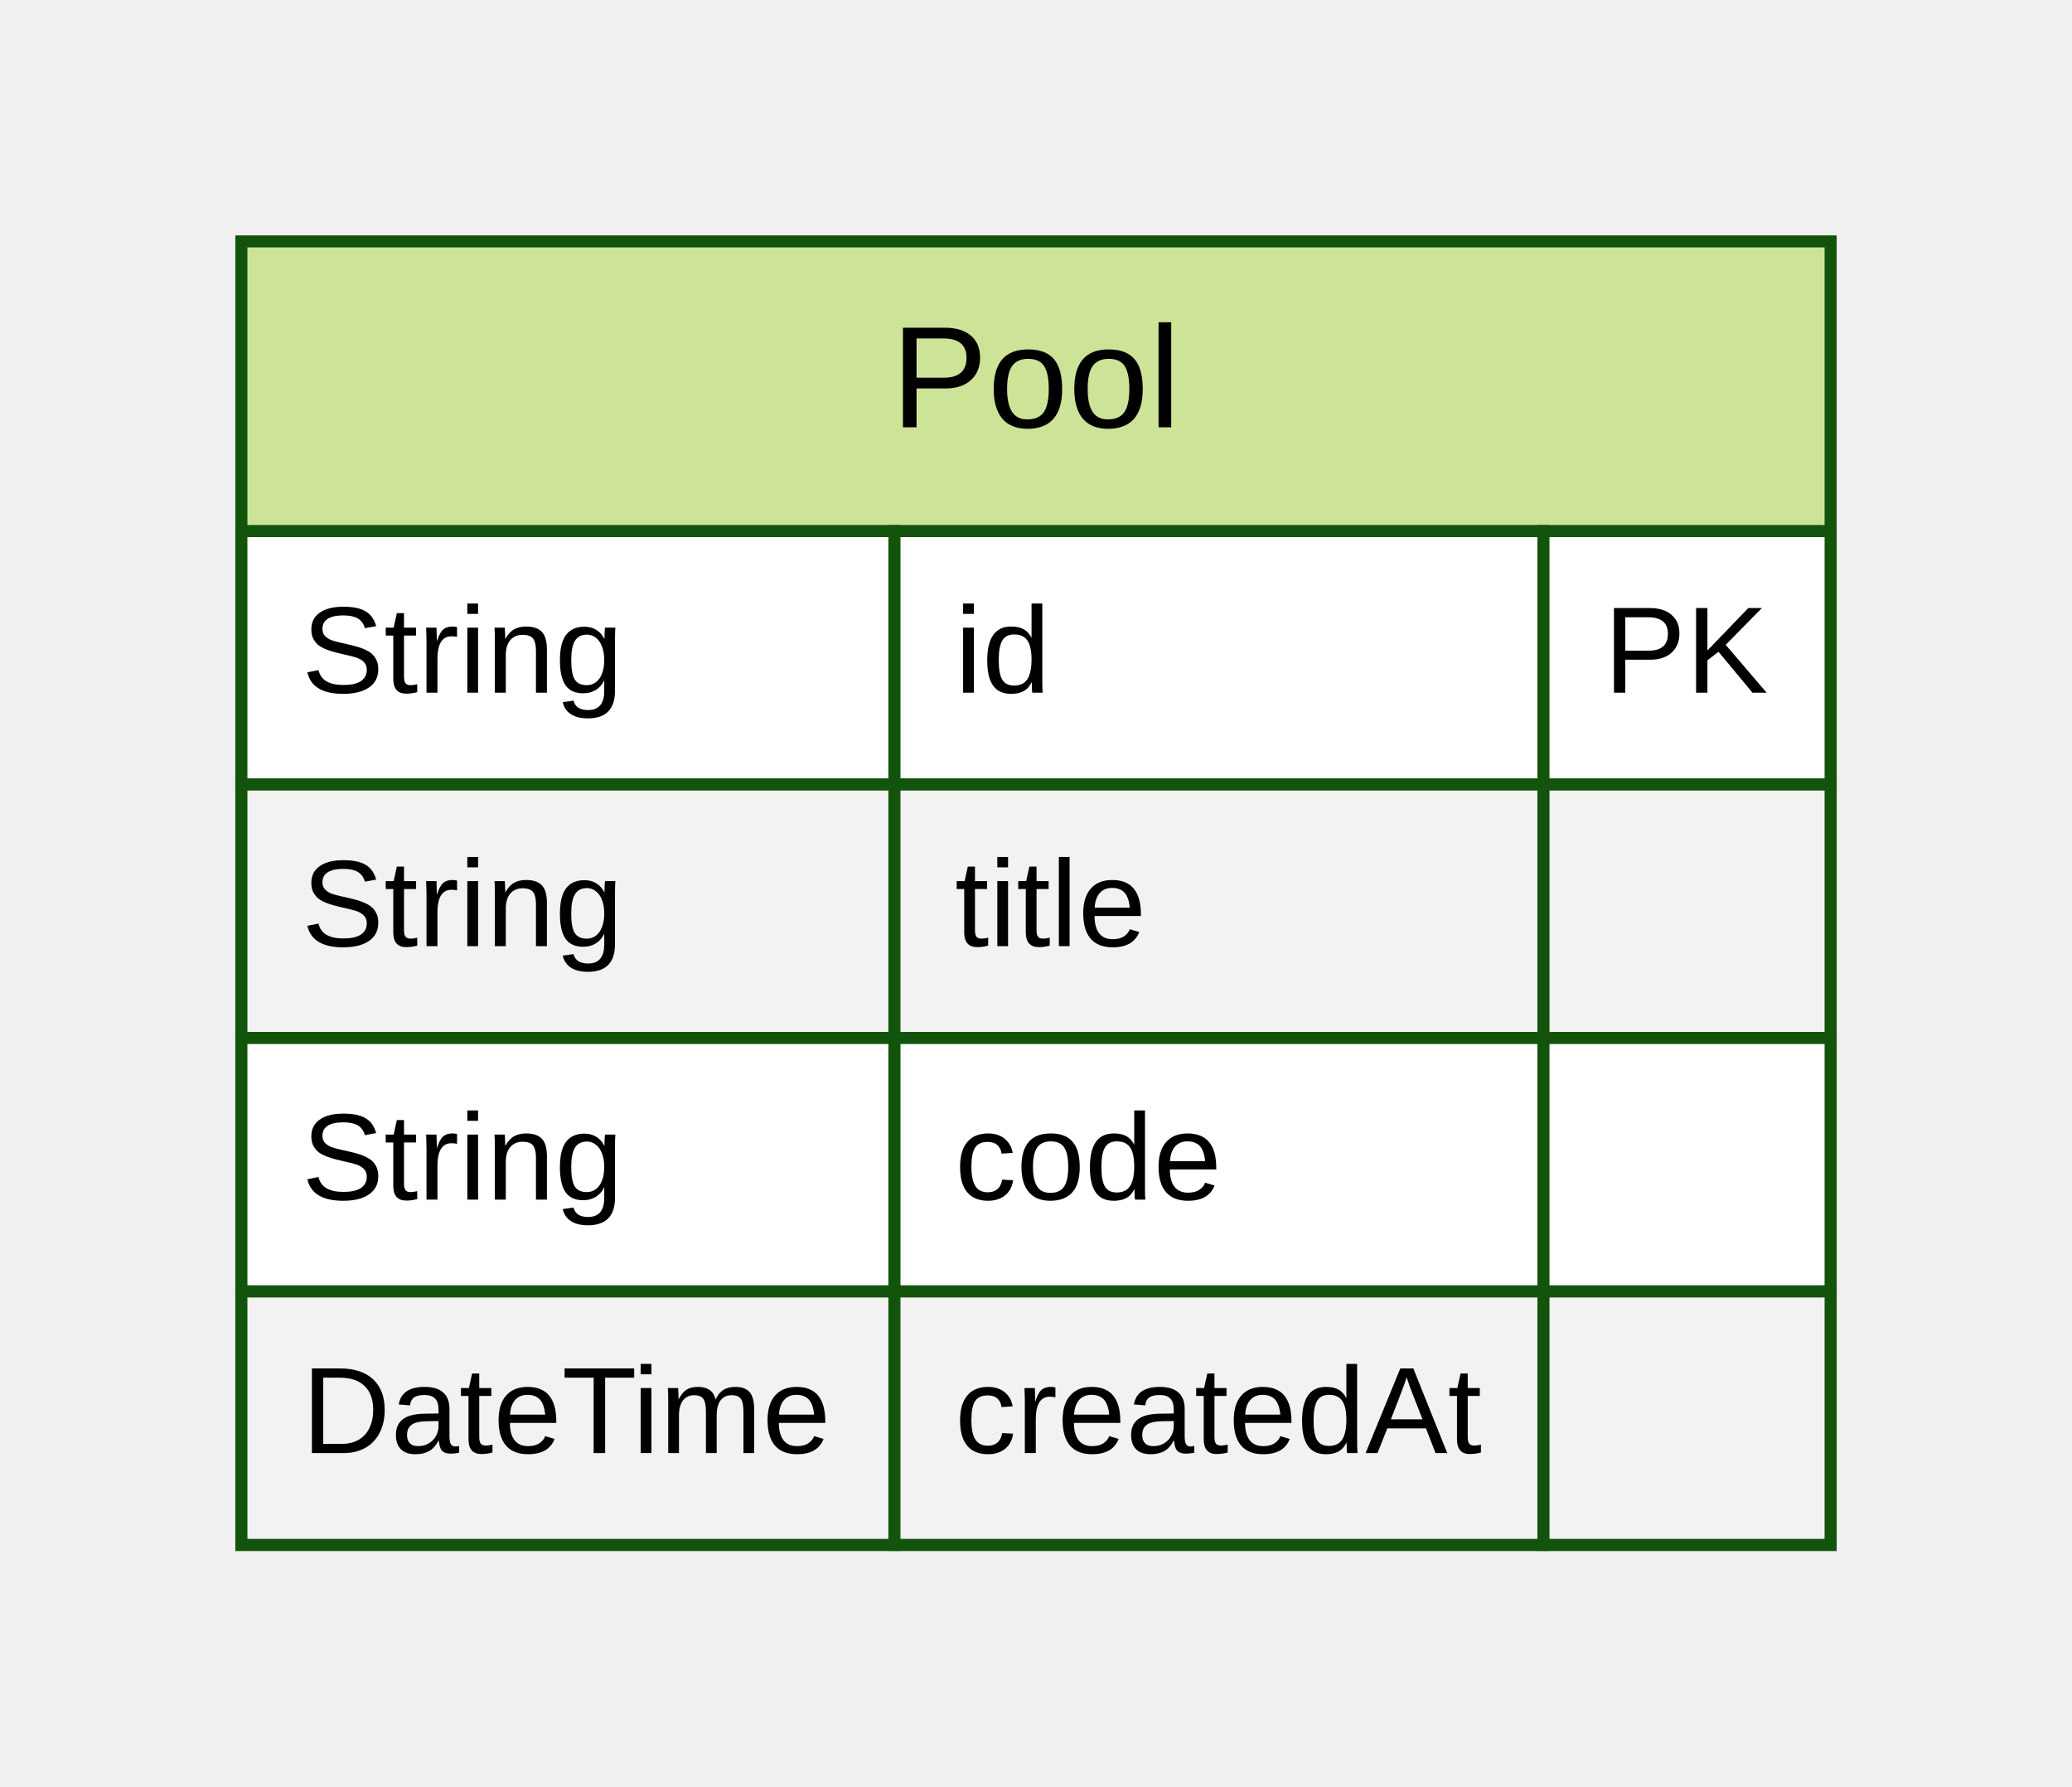
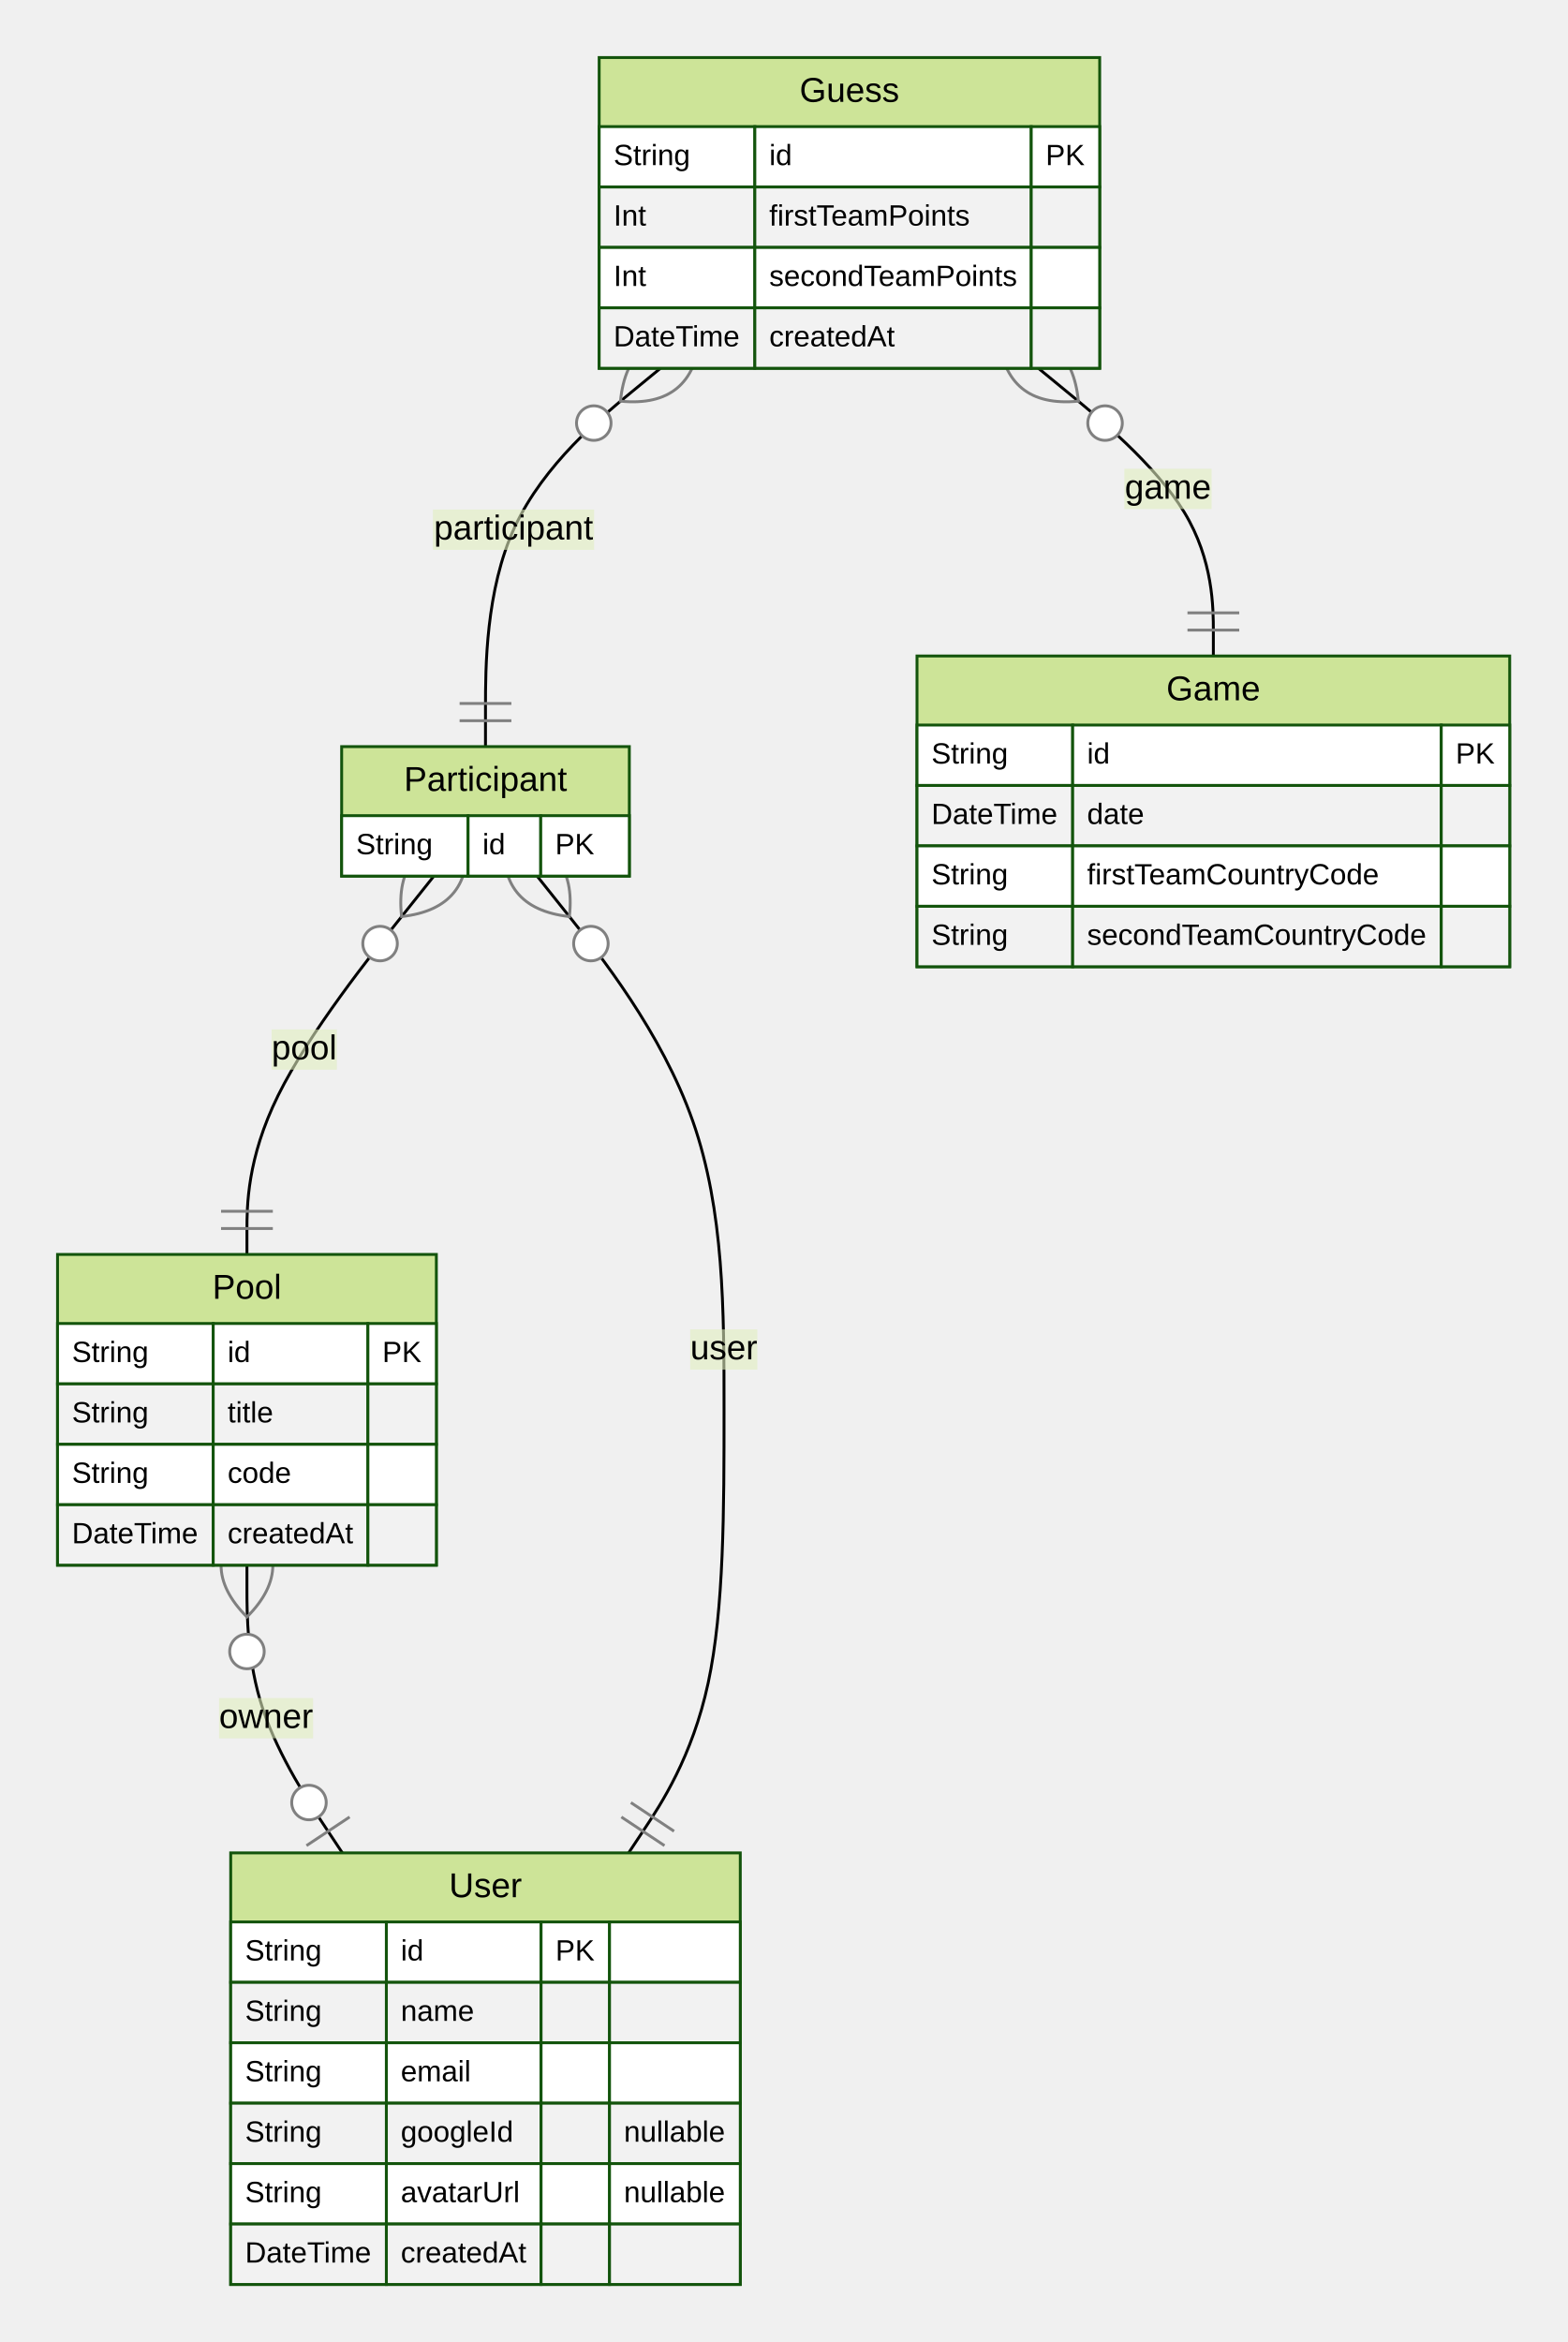
- <svg xmlns="http://www.w3.org/2000/svg" aria-labelledby="chart-title-mermaid-0 chart-desc-mermaid-0" role="img" viewBox="0 0 171.683 148" style="max-width: 171.683px; background-color: white;" width="100%" id="mermaid-0">
+ <svg xmlns="http://www.w3.org/2000/svg" aria-labelledby="chart-title-mermaid-0 chart-desc-mermaid-0" role="img" viewBox="0 0 544.791 814" style="max-width: 544.791px; background-color: white;" width="100%" id="mermaid-0">
  <style>#mermaid-0 {font-family:"trebuchet ms",verdana,arial,sans-serif;font-size:16px;fill:#000000;}#mermaid-0 .error-icon{fill:#552222;}#mermaid-0 .error-text{fill:#552222;stroke:#552222;}#mermaid-0 .edge-thickness-normal{stroke-width:2px;}#mermaid-0 .edge-thickness-thick{stroke-width:3.5px;}#mermaid-0 .edge-pattern-solid{stroke-dasharray:0;}#mermaid-0 .edge-pattern-dashed{stroke-dasharray:3;}#mermaid-0 .edge-pattern-dotted{stroke-dasharray:2;}#mermaid-0 .marker{fill:#000000;stroke:#000000;}#mermaid-0 .marker.cross{stroke:#000000;}#mermaid-0 svg{font-family:"trebuchet ms",verdana,arial,sans-serif;font-size:16px;}#mermaid-0 .entityBox{fill:#cde498;stroke:#13540c;}#mermaid-0 .attributeBoxOdd{fill:#ffffff;stroke:#13540c;}#mermaid-0 .attributeBoxEven{fill:#f2f2f2;stroke:#13540c;}#mermaid-0 .relationshipLabelBox{fill:hsl(78.158, 58.462%, 84.51%);opacity:0.7;background-color:hsl(78.158, 58.462%, 84.51%);}#mermaid-0 .relationshipLabelBox rect{opacity:0.5;}#mermaid-0 .relationshipLine{stroke:#000000;}#mermaid-0 :root{--mermaid-font-family:"trebuchet ms",verdana,arial,sans-serif;}</style>
  <g />
  <defs>
    <marker orient="auto" markerHeight="18" markerWidth="18" refY="9" refX="0" id="ONLY_ONE_START">
      <path d="M9,0 L9,18 M15,0 L15,18" fill="none" stroke="gray" />
    </marker>
  </defs>
  <defs>
    <marker orient="auto" markerHeight="18" markerWidth="18" refY="9" refX="18" id="ONLY_ONE_END">
      <path d="M3,0 L3,18 M9,0 L9,18" fill="none" stroke="gray" />
    </marker>
  </defs>
  <defs>
    <marker orient="auto" markerHeight="18" markerWidth="30" refY="9" refX="0" id="ZERO_OR_ONE_START">
      <circle r="6" cy="9" cx="21" fill="white" stroke="gray" />
      <path d="M9,0 L9,18" fill="none" stroke="gray" />
    </marker>
  </defs>
  <defs>
    <marker orient="auto" markerHeight="18" markerWidth="30" refY="9" refX="30" id="ZERO_OR_ONE_END">
      <circle r="6" cy="9" cx="9" fill="white" stroke="gray" />
      <path d="M21,0 L21,18" fill="none" stroke="gray" />
    </marker>
  </defs>
  <defs>
    <marker orient="auto" markerHeight="36" markerWidth="45" refY="18" refX="18" id="ONE_OR_MORE_START">
      <path d="M0,18 Q 18,0 36,18 Q 18,36 0,18 M42,9 L42,27" fill="none" stroke="gray" />
    </marker>
  </defs>
  <defs>
    <marker orient="auto" markerHeight="36" markerWidth="45" refY="18" refX="27" id="ONE_OR_MORE_END">
      <path d="M3,9 L3,27 M9,18 Q27,0 45,18 Q27,36 9,18" fill="none" stroke="gray" />
    </marker>
  </defs>
  <defs>
    <marker orient="auto" markerHeight="36" markerWidth="57" refY="18" refX="18" id="ZERO_OR_MORE_START">
      <circle r="6" cy="18" cx="48" fill="white" stroke="gray" />
      <path d="M0,18 Q18,0 36,18 Q18,36 0,18" fill="none" stroke="gray" />
    </marker>
  </defs>
  <defs>
    <marker orient="auto" markerHeight="36" markerWidth="57" refY="18" refX="39" id="ZERO_OR_MORE_END">
      <circle r="6" cy="18" cx="9" fill="white" stroke="gray" />
      <path d="M21,18 Q39,0 57,18 Q39,36 21,18" fill="none" stroke="gray" />
    </marker>
  </defs>
-   <g transform="translate(20,20 )" id="Pool">
+   <path marker-start="url(#ZERO_OR_MORE_START)" marker-end="url(#ZERO_OR_ONE_END)" fill="none" stroke="gray" d="M85.841,544L85.841,552.333C85.841,560.667,85.841,577.333,91.37,594C96.898,610.667,107.954,627.333,113.482,635.667L119.01,644" class="er relationshipLine" />
+   <path marker-start="url(#ZERO_OR_MORE_START)" marker-end="url(#ONLY_ONE_END)" fill="none" stroke="gray" d="M186.702,304.5L197.532,318.083C208.362,331.667,230.023,358.833,240.853,389.75C251.683,420.667,251.683,455.333,251.683,490C251.683,524.667,251.683,559.333,246.155,585C240.627,610.667,229.571,627.333,224.043,635.667L218.515,644" class="er relationshipLine" />
+   <path marker-start="url(#ZERO_OR_MORE_START)" marker-end="url(#ONLY_ONE_END)" fill="none" stroke="gray" d="M150.823,304.5L139.992,318.083C129.162,331.667,107.502,358.833,96.672,380.75C85.841,402.667,85.841,419.333,85.841,427.667L85.841,436" class="er relationshipLine" />
+   <path marker-start="url(#ZERO_OR_MORE_START)" marker-end="url(#ONLY_ONE_END)" fill="none" stroke="gray" d="M229.583,128L219.446,136.333C209.309,144.667,189.036,161.333,178.899,183.25C168.762,205.167,168.762,232.333,168.762,245.917L168.762,259.5" class="er relationshipLine" />
+   <path marker-start="url(#ZERO_OR_MORE_START)" marker-end="url(#ONLY_ONE_END)" fill="none" stroke="gray" d="M360.956,128L371.093,136.333C381.23,144.667,401.503,161.333,411.64,178C421.777,194.667,421.777,211.333,421.777,219.667L421.777,228" class="er relationshipLine" />
+   <g transform="translate(20,436 )" id="Pool">
    <rect height="108" width="131.683" y="0" x="0" stroke="gray" fill-opacity="100%" fill="honeydew" class="er entityBox" />
    <text transform="translate(65.84149,12)" style="font-family: &quot;trebuchet ms&quot;, verdana, arial, sans-serif;; font-size: 12px" text-anchor="middle" dominant-baseline="middle" y="0" x="0" id="entity-Pool" class="er entityLabel">Pool</text>
    <rect height="21" width="54.113" y="24" x="0" stroke="gray" fill-opacity="100%" fill="honeydew" class="er attributeBoxOdd" />
    <text transform="translate(5,34.5)" style="font-family: &quot;trebuchet ms&quot;, verdana, arial, sans-serif;; font-size: 10.2px" text-anchor="left" dominant-baseline="middle" y="0" x="0" id="entity-Pool-attr-1-type" class="er entityLabel">String</text>
    <rect height="21" width="53.775" y="24" x="54.113" stroke="gray" fill-opacity="100%" fill="honeydew" class="er attributeBoxOdd" />
    <text transform="translate(59.11313,34.5)" style="font-family: &quot;trebuchet ms&quot;, verdana, arial, sans-serif;; font-size: 10.2px" text-anchor="left" dominant-baseline="middle" y="0" x="0" id="entity-Pool-attr-1-name" class="er entityLabel">id</text>
    <rect height="21" width="23.795" y="24" x="107.888" stroke="gray" fill-opacity="100%" fill="honeydew" class="er attributeBoxOdd" />
    <text transform="translate(112.888,34.5)" style="font-family: &quot;trebuchet ms&quot;, verdana, arial, sans-serif;; font-size: 10.2px" text-anchor="left" dominant-baseline="middle" y="0" x="0" id="entity-Pool-attr-1-key" class="er entityLabel">PK</text>
    <rect height="21" width="54.113" y="45" x="0" stroke="gray" fill-opacity="100%" fill="honeydew" class="er attributeBoxEven" />
    <text transform="translate(5,55.5)" style="font-family: &quot;trebuchet ms&quot;, verdana, arial, sans-serif;; font-size: 10.2px" text-anchor="left" dominant-baseline="middle" y="0" x="0" id="entity-Pool-attr-2-type" class="er entityLabel">String</text>
    <rect height="21" width="53.775" y="45" x="54.113" stroke="gray" fill-opacity="100%" fill="honeydew" class="er attributeBoxEven" />
    <text transform="translate(59.11313,55.5)" style="font-family: &quot;trebuchet ms&quot;, verdana, arial, sans-serif;; font-size: 10.2px" text-anchor="left" dominant-baseline="middle" y="0" x="0" id="entity-Pool-attr-2-name" class="er entityLabel">title</text>
    <rect height="21" width="23.795" y="45" x="107.888" stroke="gray" fill-opacity="100%" fill="honeydew" class="er attributeBoxEven" />
    <text transform="translate(112.888,55.5)" style="font-family: &quot;trebuchet ms&quot;, verdana, arial, sans-serif;; font-size: 10.2px" text-anchor="left" dominant-baseline="middle" y="0" x="0" id="entity-Pool-attr-2-key" class="er entityLabel" />
    <rect height="21" width="54.113" y="66" x="0" stroke="gray" fill-opacity="100%" fill="honeydew" class="er attributeBoxOdd" />
    <text transform="translate(5,76.5)" style="font-family: &quot;trebuchet ms&quot;, verdana, arial, sans-serif;; font-size: 10.2px" text-anchor="left" dominant-baseline="middle" y="0" x="0" id="entity-Pool-attr-3-type" class="er entityLabel">String</text>
    <rect height="21" width="53.775" y="66" x="54.113" stroke="gray" fill-opacity="100%" fill="honeydew" class="er attributeBoxOdd" />
    <text transform="translate(59.11313,76.5)" style="font-family: &quot;trebuchet ms&quot;, verdana, arial, sans-serif;; font-size: 10.2px" text-anchor="left" dominant-baseline="middle" y="0" x="0" id="entity-Pool-attr-3-name" class="er entityLabel">code</text>
    <rect height="21" width="23.795" y="66" x="107.888" stroke="gray" fill-opacity="100%" fill="honeydew" class="er attributeBoxOdd" />
    <text transform="translate(112.888,76.5)" style="font-family: &quot;trebuchet ms&quot;, verdana, arial, sans-serif;; font-size: 10.2px" text-anchor="left" dominant-baseline="middle" y="0" x="0" id="entity-Pool-attr-3-key" class="er entityLabel" />
    <rect height="21" width="54.113" y="87" x="0" stroke="gray" fill-opacity="100%" fill="honeydew" class="er attributeBoxEven" />
    <text transform="translate(5,97.5)" style="font-family: &quot;trebuchet ms&quot;, verdana, arial, sans-serif;; font-size: 10.2px" text-anchor="left" dominant-baseline="middle" y="0" x="0" id="entity-Pool-attr-4-type" class="er entityLabel">DateTime</text>
    <rect height="21" width="53.775" y="87" x="54.113" stroke="gray" fill-opacity="100%" fill="honeydew" class="er attributeBoxEven" />
    <text transform="translate(59.11313,97.5)" style="font-family: &quot;trebuchet ms&quot;, verdana, arial, sans-serif;; font-size: 10.2px" text-anchor="left" dominant-baseline="middle" y="0" x="0" id="entity-Pool-attr-4-name" class="er entityLabel">createdAt</text>
    <rect height="21" width="23.795" y="87" x="107.888" stroke="gray" fill-opacity="100%" fill="honeydew" class="er attributeBoxEven" />
    <text transform="translate(112.888,97.5)" style="font-family: &quot;trebuchet ms&quot;, verdana, arial, sans-serif;; font-size: 10.2px" text-anchor="left" dominant-baseline="middle" y="0" x="0" id="entity-Pool-attr-4-key" class="er entityLabel" />
  </g>
+   <g transform="translate(118.7622,259.5 )" id="Participant">
+     <rect height="45" width="100" y="0" x="0" stroke="gray" fill-opacity="100%" fill="honeydew" class="er entityBox" />
+     <text transform="translate(50,12)" style="font-family: &quot;trebuchet ms&quot;, verdana, arial, sans-serif;; font-size: 12px" text-anchor="middle" dominant-baseline="middle" y="0" x="0" id="entity-Participant" class="er entityLabel">Participant</text>
+     <rect height="21" width="43.945" y="24" x="0" stroke="gray" fill-opacity="100%" fill="honeydew" class="er attributeBoxOdd" />
+     <text transform="translate(5,34.5)" style="font-family: &quot;trebuchet ms&quot;, verdana, arial, sans-serif;; font-size: 10.2px" text-anchor="left" dominant-baseline="middle" y="0" x="0" id="entity-Participant-attr-1-type" class="er entityLabel">String</text>
+     <rect height="21" width="25.262" y="24" x="43.945" stroke="gray" fill-opacity="100%" fill="honeydew" class="er attributeBoxOdd" />
+     <text transform="translate(48.94526,34.5)" style="font-family: &quot;trebuchet ms&quot;, verdana, arial, sans-serif;; font-size: 10.2px" text-anchor="left" dominant-baseline="middle" y="0" x="0" id="entity-Participant-attr-1-name" class="er entityLabel">id</text>
+     <rect height="21" width="30.793" y="24" x="69.207" stroke="gray" fill-opacity="100%" fill="honeydew" class="er attributeBoxOdd" />
+     <text transform="translate(74.20681,34.5)" style="font-family: &quot;trebuchet ms&quot;, verdana, arial, sans-serif;; font-size: 10.2px" text-anchor="left" dominant-baseline="middle" y="0" x="0" id="entity-Participant-attr-1-key" class="er entityLabel">PK</text>
+   </g>
+   <g transform="translate(80.19414,644 )" id="User">
+     <rect height="150" width="177.136" y="0" x="0" stroke="gray" fill-opacity="100%" fill="honeydew" class="er entityBox" />
+     <text transform="translate(88.5681,12)" style="font-family: &quot;trebuchet ms&quot;, verdana, arial, sans-serif;; font-size: 12px" text-anchor="middle" dominant-baseline="middle" y="0" x="0" id="entity-User" class="er entityLabel">User</text>
+     <rect height="21" width="54.113" y="24" x="0" stroke="gray" fill-opacity="100%" fill="honeydew" class="er attributeBoxOdd" />
+     <text transform="translate(5,34.5)" style="font-family: &quot;trebuchet ms&quot;, verdana, arial, sans-serif;; font-size: 10.2px" text-anchor="left" dominant-baseline="middle" y="0" x="0" id="entity-User-attr-1-type" class="er entityLabel">String</text>
+     <rect height="21" width="53.775" y="24" x="54.113" stroke="gray" fill-opacity="100%" fill="honeydew" class="er attributeBoxOdd" />
+     <text transform="translate(59.11313,34.5)" style="font-family: &quot;trebuchet ms&quot;, verdana, arial, sans-serif;; font-size: 10.2px" text-anchor="left" dominant-baseline="middle" y="0" x="0" id="entity-User-attr-1-name" class="er entityLabel">id</text>
+     <rect height="21" width="23.795" y="24" x="107.888" stroke="gray" fill-opacity="100%" fill="honeydew" class="er attributeBoxOdd" />
+     <text transform="translate(112.888,34.5)" style="font-family: &quot;trebuchet ms&quot;, verdana, arial, sans-serif;; font-size: 10.2px" text-anchor="left" dominant-baseline="middle" y="0" x="0" id="entity-User-attr-1-key" class="er entityLabel">PK</text>
+     <rect height="21" width="45.453" y="24" x="131.683" stroke="gray" fill-opacity="100%" fill="honeydew" class="er attributeBoxOdd" />
+     <text transform="translate(136.683,34.5)" style="font-family: &quot;trebuchet ms&quot;, verdana, arial, sans-serif;; font-size: 10.2px" text-anchor="left" dominant-baseline="middle" y="0" x="0" id="entity-User-attr-1-comment" class="er entityLabel" />
+     <rect height="21" width="54.113" y="45" x="0" stroke="gray" fill-opacity="100%" fill="honeydew" class="er attributeBoxEven" />
+     <text transform="translate(5,55.5)" style="font-family: &quot;trebuchet ms&quot;, verdana, arial, sans-serif;; font-size: 10.2px" text-anchor="left" dominant-baseline="middle" y="0" x="0" id="entity-User-attr-2-type" class="er entityLabel">String</text>
+     <rect height="21" width="53.775" y="45" x="54.113" stroke="gray" fill-opacity="100%" fill="honeydew" class="er attributeBoxEven" />
+     <text transform="translate(59.11313,55.5)" style="font-family: &quot;trebuchet ms&quot;, verdana, arial, sans-serif;; font-size: 10.2px" text-anchor="left" dominant-baseline="middle" y="0" x="0" id="entity-User-attr-2-name" class="er entityLabel">name</text>
+     <rect height="21" width="23.795" y="45" x="107.888" stroke="gray" fill-opacity="100%" fill="honeydew" class="er attributeBoxEven" />
+     <text transform="translate(112.888,55.5)" style="font-family: &quot;trebuchet ms&quot;, verdana, arial, sans-serif;; font-size: 10.2px" text-anchor="left" dominant-baseline="middle" y="0" x="0" id="entity-User-attr-2-key" class="er entityLabel" />
+     <rect height="21" width="45.453" y="45" x="131.683" stroke="gray" fill-opacity="100%" fill="honeydew" class="er attributeBoxEven" />
+     <text transform="translate(136.683,55.5)" style="font-family: &quot;trebuchet ms&quot;, verdana, arial, sans-serif;; font-size: 10.2px" text-anchor="left" dominant-baseline="middle" y="0" x="0" id="entity-User-attr-2-comment" class="er entityLabel" />
+     <rect height="21" width="54.113" y="66" x="0" stroke="gray" fill-opacity="100%" fill="honeydew" class="er attributeBoxOdd" />
+     <text transform="translate(5,76.5)" style="font-family: &quot;trebuchet ms&quot;, verdana, arial, sans-serif;; font-size: 10.2px" text-anchor="left" dominant-baseline="middle" y="0" x="0" id="entity-User-attr-3-type" class="er entityLabel">String</text>
+     <rect height="21" width="53.775" y="66" x="54.113" stroke="gray" fill-opacity="100%" fill="honeydew" class="er attributeBoxOdd" />
+     <text transform="translate(59.11313,76.5)" style="font-family: &quot;trebuchet ms&quot;, verdana, arial, sans-serif;; font-size: 10.2px" text-anchor="left" dominant-baseline="middle" y="0" x="0" id="entity-User-attr-3-name" class="er entityLabel">email</text>
+     <rect height="21" width="23.795" y="66" x="107.888" stroke="gray" fill-opacity="100%" fill="honeydew" class="er attributeBoxOdd" />
+     <text transform="translate(112.888,76.5)" style="font-family: &quot;trebuchet ms&quot;, verdana, arial, sans-serif;; font-size: 10.2px" text-anchor="left" dominant-baseline="middle" y="0" x="0" id="entity-User-attr-3-key" class="er entityLabel" />
+     <rect height="21" width="45.453" y="66" x="131.683" stroke="gray" fill-opacity="100%" fill="honeydew" class="er attributeBoxOdd" />
+     <text transform="translate(136.683,76.5)" style="font-family: &quot;trebuchet ms&quot;, verdana, arial, sans-serif;; font-size: 10.2px" text-anchor="left" dominant-baseline="middle" y="0" x="0" id="entity-User-attr-3-comment" class="er entityLabel" />
+     <rect height="21" width="54.113" y="87" x="0" stroke="gray" fill-opacity="100%" fill="honeydew" class="er attributeBoxEven" />
+     <text transform="translate(5,97.5)" style="font-family: &quot;trebuchet ms&quot;, verdana, arial, sans-serif;; font-size: 10.2px" text-anchor="left" dominant-baseline="middle" y="0" x="0" id="entity-User-attr-4-type" class="er entityLabel">String</text>
+     <rect height="21" width="53.775" y="87" x="54.113" stroke="gray" fill-opacity="100%" fill="honeydew" class="er attributeBoxEven" />
+     <text transform="translate(59.11313,97.5)" style="font-family: &quot;trebuchet ms&quot;, verdana, arial, sans-serif;; font-size: 10.2px" text-anchor="left" dominant-baseline="middle" y="0" x="0" id="entity-User-attr-4-name" class="er entityLabel">googleId</text>
+     <rect height="21" width="23.795" y="87" x="107.888" stroke="gray" fill-opacity="100%" fill="honeydew" class="er attributeBoxEven" />
+     <text transform="translate(112.888,97.5)" style="font-family: &quot;trebuchet ms&quot;, verdana, arial, sans-serif;; font-size: 10.2px" text-anchor="left" dominant-baseline="middle" y="0" x="0" id="entity-User-attr-4-key" class="er entityLabel" />
+     <rect height="21" width="45.453" y="87" x="131.683" stroke="gray" fill-opacity="100%" fill="honeydew" class="er attributeBoxEven" />
+     <text transform="translate(136.683,97.5)" style="font-family: &quot;trebuchet ms&quot;, verdana, arial, sans-serif;; font-size: 10.2px" text-anchor="left" dominant-baseline="middle" y="0" x="0" id="entity-User-attr-4-comment" class="er entityLabel">nullable</text>
+     <rect height="21" width="54.113" y="108" x="0" stroke="gray" fill-opacity="100%" fill="honeydew" class="er attributeBoxOdd" />
+     <text transform="translate(5,118.5)" style="font-family: &quot;trebuchet ms&quot;, verdana, arial, sans-serif;; font-size: 10.2px" text-anchor="left" dominant-baseline="middle" y="0" x="0" id="entity-User-attr-5-type" class="er entityLabel">String</text>
+     <rect height="21" width="53.775" y="108" x="54.113" stroke="gray" fill-opacity="100%" fill="honeydew" class="er attributeBoxOdd" />
+     <text transform="translate(59.11313,118.5)" style="font-family: &quot;trebuchet ms&quot;, verdana, arial, sans-serif;; font-size: 10.2px" text-anchor="left" dominant-baseline="middle" y="0" x="0" id="entity-User-attr-5-name" class="er entityLabel">avatarUrl</text>
+     <rect height="21" width="23.795" y="108" x="107.888" stroke="gray" fill-opacity="100%" fill="honeydew" class="er attributeBoxOdd" />
+     <text transform="translate(112.888,118.5)" style="font-family: &quot;trebuchet ms&quot;, verdana, arial, sans-serif;; font-size: 10.2px" text-anchor="left" dominant-baseline="middle" y="0" x="0" id="entity-User-attr-5-key" class="er entityLabel" />
+     <rect height="21" width="45.453" y="108" x="131.683" stroke="gray" fill-opacity="100%" fill="honeydew" class="er attributeBoxOdd" />
+     <text transform="translate(136.683,118.5)" style="font-family: &quot;trebuchet ms&quot;, verdana, arial, sans-serif;; font-size: 10.2px" text-anchor="left" dominant-baseline="middle" y="0" x="0" id="entity-User-attr-5-comment" class="er entityLabel">nullable</text>
+     <rect height="21" width="54.113" y="129" x="0" stroke="gray" fill-opacity="100%" fill="honeydew" class="er attributeBoxEven" />
+     <text transform="translate(5,139.5)" style="font-family: &quot;trebuchet ms&quot;, verdana, arial, sans-serif;; font-size: 10.2px" text-anchor="left" dominant-baseline="middle" y="0" x="0" id="entity-User-attr-6-type" class="er entityLabel">DateTime</text>
+     <rect height="21" width="53.775" y="129" x="54.113" stroke="gray" fill-opacity="100%" fill="honeydew" class="er attributeBoxEven" />
+     <text transform="translate(59.11313,139.5)" style="font-family: &quot;trebuchet ms&quot;, verdana, arial, sans-serif;; font-size: 10.2px" text-anchor="left" dominant-baseline="middle" y="0" x="0" id="entity-User-attr-6-name" class="er entityLabel">createdAt</text>
+     <rect height="21" width="23.795" y="129" x="107.888" stroke="gray" fill-opacity="100%" fill="honeydew" class="er attributeBoxEven" />
+     <text transform="translate(112.888,139.5)" style="font-family: &quot;trebuchet ms&quot;, verdana, arial, sans-serif;; font-size: 10.2px" text-anchor="left" dominant-baseline="middle" y="0" x="0" id="entity-User-attr-6-key" class="er entityLabel" />
+     <rect height="21" width="45.453" y="129" x="131.683" stroke="gray" fill-opacity="100%" fill="honeydew" class="er attributeBoxEven" />
+     <text transform="translate(136.683,139.5)" style="font-family: &quot;trebuchet ms&quot;, verdana, arial, sans-serif;; font-size: 10.2px" text-anchor="left" dominant-baseline="middle" y="0" x="0" id="entity-User-attr-6-comment" class="er entityLabel" />
+   </g>
+   <g transform="translate(318.7622,228 )" id="Game">
+     <rect height="108" width="206.029" y="0" x="0" stroke="gray" fill-opacity="100%" fill="honeydew" class="er entityBox" />
+     <text transform="translate(103.0145,12)" style="font-family: &quot;trebuchet ms&quot;, verdana, arial, sans-serif;; font-size: 12px" text-anchor="middle" dominant-baseline="middle" y="0" x="0" id="entity-Game" class="er entityLabel">Game</text>
+     <rect height="21" width="54.113" y="24" x="0" stroke="gray" fill-opacity="100%" fill="honeydew" class="er attributeBoxOdd" />
+     <text transform="translate(5,34.5)" style="font-family: &quot;trebuchet ms&quot;, verdana, arial, sans-serif;; font-size: 10.2px" text-anchor="left" dominant-baseline="middle" y="0" x="0" id="entity-Game-attr-1-type" class="er entityLabel">String</text>
+     <rect height="21" width="128.121" y="24" x="54.113" stroke="gray" fill-opacity="100%" fill="honeydew" class="er attributeBoxOdd" />
+     <text transform="translate(59.11313,34.5)" style="font-family: &quot;trebuchet ms&quot;, verdana, arial, sans-serif;; font-size: 10.2px" text-anchor="left" dominant-baseline="middle" y="0" x="0" id="entity-Game-attr-1-name" class="er entityLabel">id</text>
+     <rect height="21" width="23.795" y="24" x="182.234" stroke="gray" fill-opacity="100%" fill="honeydew" class="er attributeBoxOdd" />
+     <text transform="translate(187.2339,34.5)" style="font-family: &quot;trebuchet ms&quot;, verdana, arial, sans-serif;; font-size: 10.2px" text-anchor="left" dominant-baseline="middle" y="0" x="0" id="entity-Game-attr-1-key" class="er entityLabel">PK</text>
+     <rect height="21" width="54.113" y="45" x="0" stroke="gray" fill-opacity="100%" fill="honeydew" class="er attributeBoxEven" />
+     <text transform="translate(5,55.5)" style="font-family: &quot;trebuchet ms&quot;, verdana, arial, sans-serif;; font-size: 10.2px" text-anchor="left" dominant-baseline="middle" y="0" x="0" id="entity-Game-attr-2-type" class="er entityLabel">DateTime</text>
+     <rect height="21" width="128.121" y="45" x="54.113" stroke="gray" fill-opacity="100%" fill="honeydew" class="er attributeBoxEven" />
+     <text transform="translate(59.11313,55.5)" style="font-family: &quot;trebuchet ms&quot;, verdana, arial, sans-serif;; font-size: 10.2px" text-anchor="left" dominant-baseline="middle" y="0" x="0" id="entity-Game-attr-2-name" class="er entityLabel">date</text>
+     <rect height="21" width="23.795" y="45" x="182.234" stroke="gray" fill-opacity="100%" fill="honeydew" class="er attributeBoxEven" />
+     <text transform="translate(187.2339,55.5)" style="font-family: &quot;trebuchet ms&quot;, verdana, arial, sans-serif;; font-size: 10.2px" text-anchor="left" dominant-baseline="middle" y="0" x="0" id="entity-Game-attr-2-key" class="er entityLabel" />
+     <rect height="21" width="54.113" y="66" x="0" stroke="gray" fill-opacity="100%" fill="honeydew" class="er attributeBoxOdd" />
+     <text transform="translate(5,76.5)" style="font-family: &quot;trebuchet ms&quot;, verdana, arial, sans-serif;; font-size: 10.2px" text-anchor="left" dominant-baseline="middle" y="0" x="0" id="entity-Game-attr-3-type" class="er entityLabel">String</text>
+     <rect height="21" width="128.121" y="66" x="54.113" stroke="gray" fill-opacity="100%" fill="honeydew" class="er attributeBoxOdd" />
+     <text transform="translate(59.11313,76.5)" style="font-family: &quot;trebuchet ms&quot;, verdana, arial, sans-serif;; font-size: 10.2px" text-anchor="left" dominant-baseline="middle" y="0" x="0" id="entity-Game-attr-3-name" class="er entityLabel">firstTeamCountryCode</text>
+     <rect height="21" width="23.795" y="66" x="182.234" stroke="gray" fill-opacity="100%" fill="honeydew" class="er attributeBoxOdd" />
+     <text transform="translate(187.2339,76.5)" style="font-family: &quot;trebuchet ms&quot;, verdana, arial, sans-serif;; font-size: 10.2px" text-anchor="left" dominant-baseline="middle" y="0" x="0" id="entity-Game-attr-3-key" class="er entityLabel" />
+     <rect height="21" width="54.113" y="87" x="0" stroke="gray" fill-opacity="100%" fill="honeydew" class="er attributeBoxEven" />
+     <text transform="translate(5,97.5)" style="font-family: &quot;trebuchet ms&quot;, verdana, arial, sans-serif;; font-size: 10.2px" text-anchor="left" dominant-baseline="middle" y="0" x="0" id="entity-Game-attr-4-type" class="er entityLabel">String</text>
+     <rect height="21" width="128.121" y="87" x="54.113" stroke="gray" fill-opacity="100%" fill="honeydew" class="er attributeBoxEven" />
+     <text transform="translate(59.11313,97.5)" style="font-family: &quot;trebuchet ms&quot;, verdana, arial, sans-serif;; font-size: 10.2px" text-anchor="left" dominant-baseline="middle" y="0" x="0" id="entity-Game-attr-4-name" class="er entityLabel">secondTeamCountryCode</text>
+     <rect height="21" width="23.795" y="87" x="182.234" stroke="gray" fill-opacity="100%" fill="honeydew" class="er attributeBoxEven" />
+     <text transform="translate(187.2339,97.5)" style="font-family: &quot;trebuchet ms&quot;, verdana, arial, sans-serif;; font-size: 10.2px" text-anchor="left" dominant-baseline="middle" y="0" x="0" id="entity-Game-attr-4-key" class="er entityLabel" />
+   </g>
+   <g transform="translate(208.2763,20 )" id="Guess">
+     <rect height="108" width="173.986" y="0" x="0" stroke="gray" fill-opacity="100%" fill="honeydew" class="er entityBox" />
+     <text transform="translate(86.99312,12)" style="font-family: &quot;trebuchet ms&quot;, verdana, arial, sans-serif;; font-size: 12px" text-anchor="middle" dominant-baseline="middle" y="0" x="0" id="entity-Guess" class="er entityLabel">Guess</text>
+     <rect height="21" width="54.113" y="24" x="0" stroke="gray" fill-opacity="100%" fill="honeydew" class="er attributeBoxOdd" />
+     <text transform="translate(5,34.5)" style="font-family: &quot;trebuchet ms&quot;, verdana, arial, sans-serif;; font-size: 10.2px" text-anchor="left" dominant-baseline="middle" y="0" x="0" id="entity-Guess-attr-1-type" class="er entityLabel">String</text>
+     <rect height="21" width="96.078" y="24" x="54.113" stroke="gray" fill-opacity="100%" fill="honeydew" class="er attributeBoxOdd" />
+     <text transform="translate(59.11313,34.5)" style="font-family: &quot;trebuchet ms&quot;, verdana, arial, sans-serif;; font-size: 10.2px" text-anchor="left" dominant-baseline="middle" y="0" x="0" id="entity-Guess-attr-1-name" class="er entityLabel">id</text>
+     <rect height="21" width="23.795" y="24" x="150.191" stroke="gray" fill-opacity="100%" fill="honeydew" class="er attributeBoxOdd" />
+     <text transform="translate(155.1913,34.5)" style="font-family: &quot;trebuchet ms&quot;, verdana, arial, sans-serif;; font-size: 10.2px" text-anchor="left" dominant-baseline="middle" y="0" x="0" id="entity-Guess-attr-1-key" class="er entityLabel">PK</text>
+     <rect height="21" width="54.113" y="45" x="0" stroke="gray" fill-opacity="100%" fill="honeydew" class="er attributeBoxEven" />
+     <text transform="translate(5,55.5)" style="font-family: &quot;trebuchet ms&quot;, verdana, arial, sans-serif;; font-size: 10.2px" text-anchor="left" dominant-baseline="middle" y="0" x="0" id="entity-Guess-attr-2-type" class="er entityLabel">Int</text>
+     <rect height="21" width="96.078" y="45" x="54.113" stroke="gray" fill-opacity="100%" fill="honeydew" class="er attributeBoxEven" />
+     <text transform="translate(59.11313,55.5)" style="font-family: &quot;trebuchet ms&quot;, verdana, arial, sans-serif;; font-size: 10.2px" text-anchor="left" dominant-baseline="middle" y="0" x="0" id="entity-Guess-attr-2-name" class="er entityLabel">firstTeamPoints</text>
+     <rect height="21" width="23.795" y="45" x="150.191" stroke="gray" fill-opacity="100%" fill="honeydew" class="er attributeBoxEven" />
+     <text transform="translate(155.1913,55.5)" style="font-family: &quot;trebuchet ms&quot;, verdana, arial, sans-serif;; font-size: 10.2px" text-anchor="left" dominant-baseline="middle" y="0" x="0" id="entity-Guess-attr-2-key" class="er entityLabel" />
+     <rect height="21" width="54.113" y="66" x="0" stroke="gray" fill-opacity="100%" fill="honeydew" class="er attributeBoxOdd" />
+     <text transform="translate(5,76.5)" style="font-family: &quot;trebuchet ms&quot;, verdana, arial, sans-serif;; font-size: 10.2px" text-anchor="left" dominant-baseline="middle" y="0" x="0" id="entity-Guess-attr-3-type" class="er entityLabel">Int</text>
+     <rect height="21" width="96.078" y="66" x="54.113" stroke="gray" fill-opacity="100%" fill="honeydew" class="er attributeBoxOdd" />
+     <text transform="translate(59.11313,76.5)" style="font-family: &quot;trebuchet ms&quot;, verdana, arial, sans-serif;; font-size: 10.2px" text-anchor="left" dominant-baseline="middle" y="0" x="0" id="entity-Guess-attr-3-name" class="er entityLabel">secondTeamPoints</text>
+     <rect height="21" width="23.795" y="66" x="150.191" stroke="gray" fill-opacity="100%" fill="honeydew" class="er attributeBoxOdd" />
+     <text transform="translate(155.1913,76.5)" style="font-family: &quot;trebuchet ms&quot;, verdana, arial, sans-serif;; font-size: 10.2px" text-anchor="left" dominant-baseline="middle" y="0" x="0" id="entity-Guess-attr-3-key" class="er entityLabel" />
+     <rect height="21" width="54.113" y="87" x="0" stroke="gray" fill-opacity="100%" fill="honeydew" class="er attributeBoxEven" />
+     <text transform="translate(5,97.5)" style="font-family: &quot;trebuchet ms&quot;, verdana, arial, sans-serif;; font-size: 10.2px" text-anchor="left" dominant-baseline="middle" y="0" x="0" id="entity-Guess-attr-4-type" class="er entityLabel">DateTime</text>
+     <rect height="21" width="96.078" y="87" x="54.113" stroke="gray" fill-opacity="100%" fill="honeydew" class="er attributeBoxEven" />
+     <text transform="translate(59.11313,97.5)" style="font-family: &quot;trebuchet ms&quot;, verdana, arial, sans-serif;; font-size: 10.2px" text-anchor="left" dominant-baseline="middle" y="0" x="0" id="entity-Guess-attr-4-name" class="er entityLabel">createdAt</text>
+     <rect height="21" width="23.795" y="87" x="150.191" stroke="gray" fill-opacity="100%" fill="honeydew" class="er attributeBoxEven" />
+     <text transform="translate(155.1913,97.5)" style="font-family: &quot;trebuchet ms&quot;, verdana, arial, sans-serif;; font-size: 10.2px" text-anchor="left" dominant-baseline="middle" y="0" x="0" id="entity-Guess-attr-4-key" class="er entityLabel" />
+   </g>
+   <rect fill-opacity="85%" fill="white" height="14" width="32.688" y="590.185" x="76.147" class="er relationshipLabelBox" />
+   <text style="font-family: &quot;trebuchet ms&quot;, verdana, arial, sans-serif;; font-size: 12px" dominant-baseline="middle" text-anchor="middle" y="597.185" x="92.491" id="rel1" class="er relationshipLabel">owner</text>
+   <rect fill-opacity="85%" fill="white" height="14" width="23.348" y="462.055" x="239.92" class="er relationshipLabelBox" />
+   <text style="font-family: &quot;trebuchet ms&quot;, verdana, arial, sans-serif;; font-size: 12px" dominant-baseline="middle" text-anchor="middle" y="469.055" x="251.594" id="rel2" class="er relationshipLabel">user</text>
+   <rect fill-opacity="85%" fill="white" height="14" width="22.688" y="357.795" x="94.4" class="er relationshipLabelBox" />
+   <text style="font-family: &quot;trebuchet ms&quot;, verdana, arial, sans-serif;; font-size: 12px" dominant-baseline="middle" text-anchor="middle" y="364.795" x="105.744" id="rel3" class="er relationshipLabel">pool</text>
+   <rect fill-opacity="85%" fill="white" height="14" width="56.031" y="177.114" x="150.49" class="er relationshipLabelBox" />
+   <text style="font-family: &quot;trebuchet ms&quot;, verdana, arial, sans-serif;; font-size: 12px" dominant-baseline="middle" text-anchor="middle" y="184.114" x="178.506" id="rel4" class="er relationshipLabel">participant</text>
+   <rect fill-opacity="85%" fill="white" height="14" width="30.344" y="162.93" x="390.825" class="er relationshipLabelBox" />
+   <text style="font-family: &quot;trebuchet ms&quot;, verdana, arial, sans-serif;; font-size: 12px" dominant-baseline="middle" text-anchor="middle" y="169.93" x="405.997" id="rel5" class="er relationshipLabel">game</text>
</svg>
